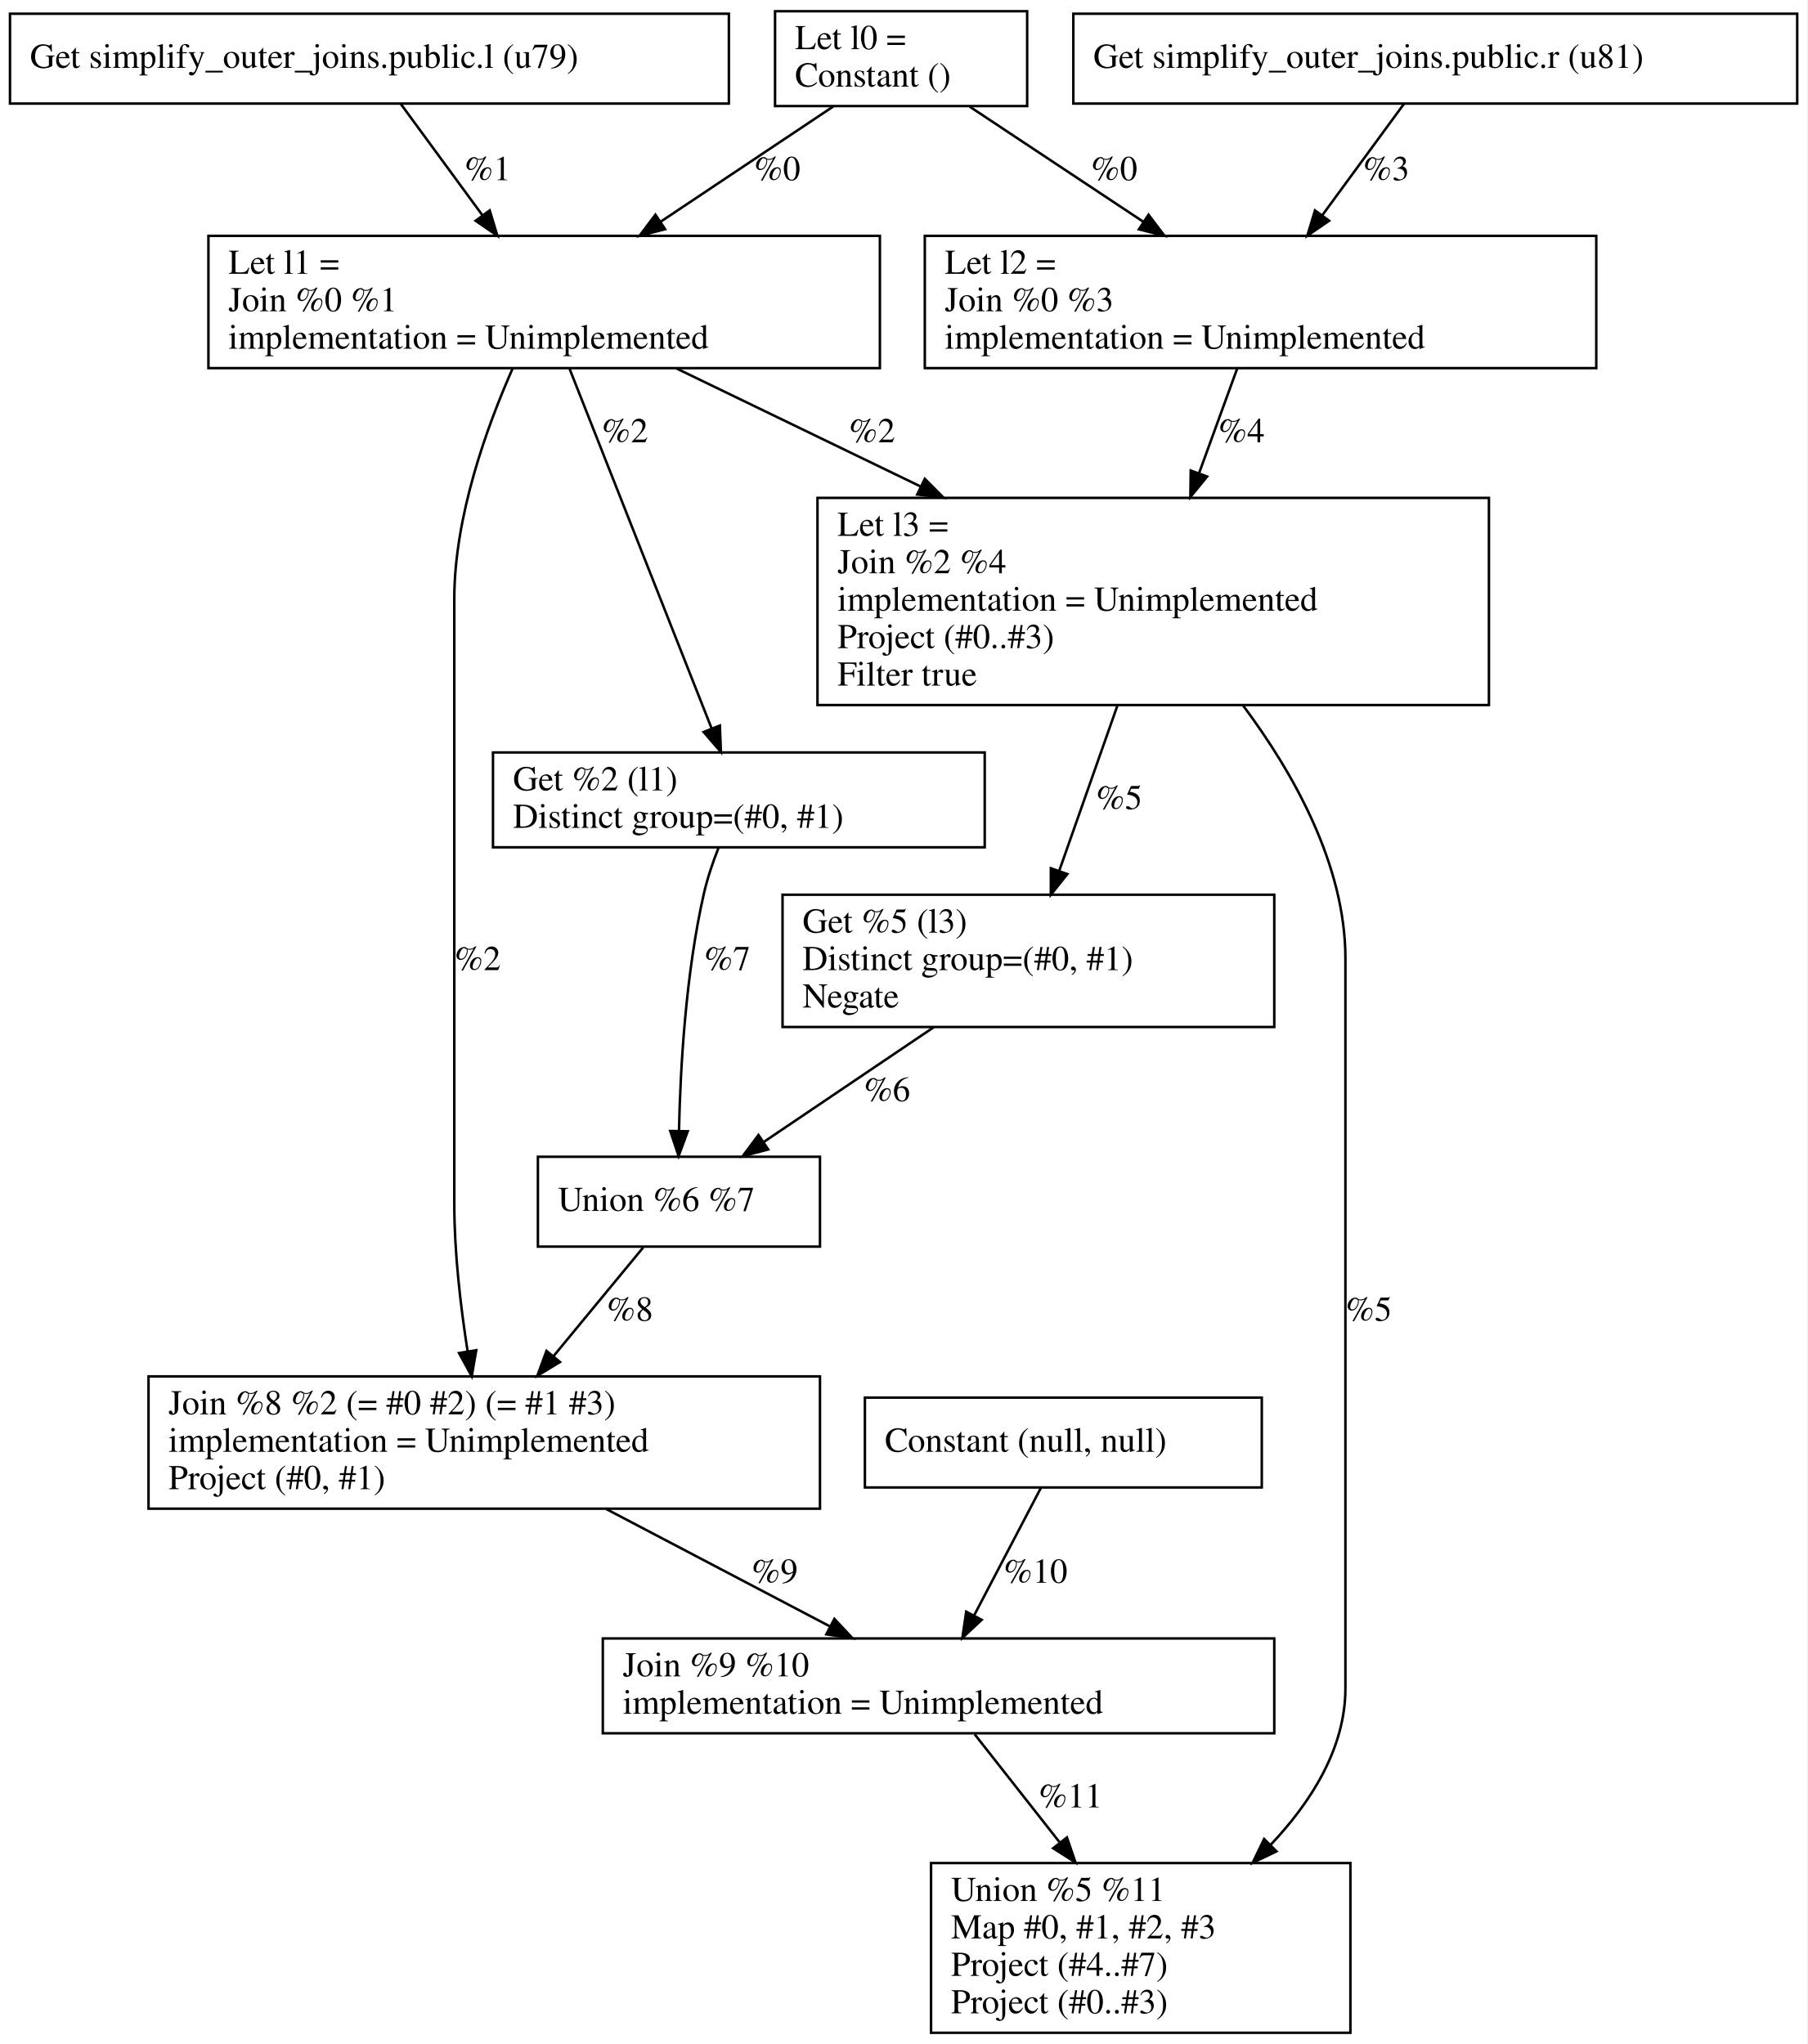
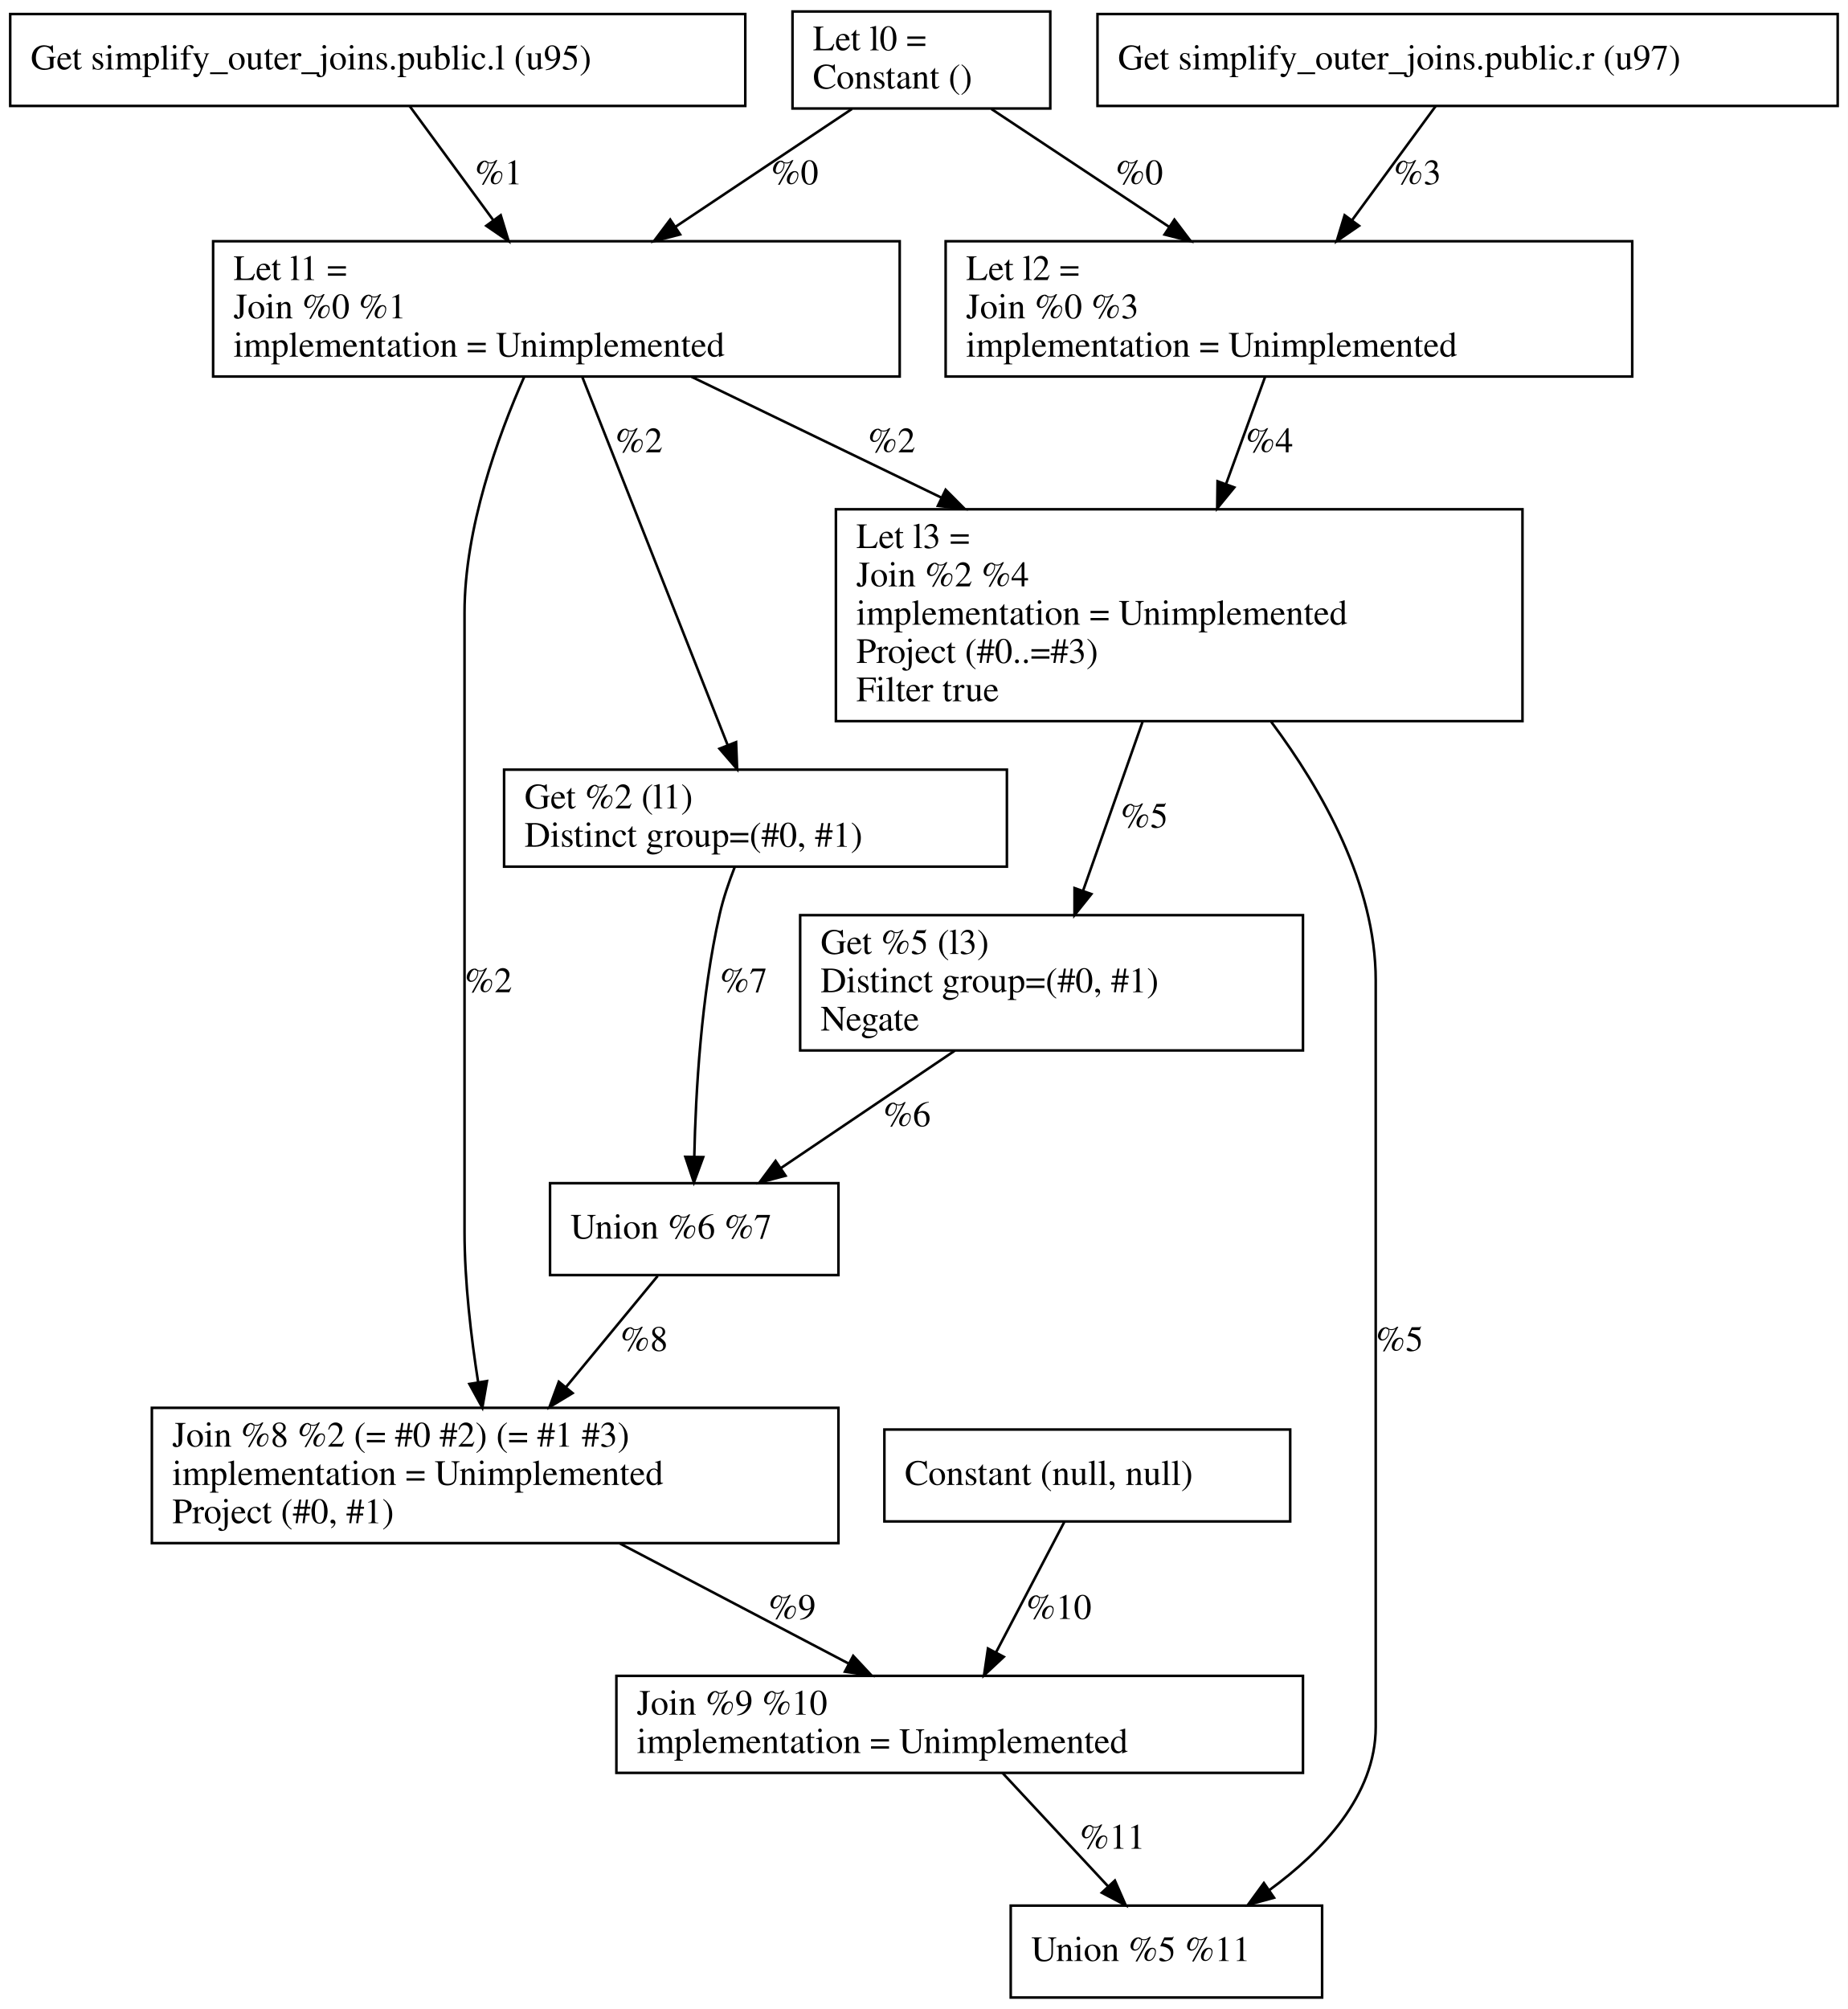
- <svg xmlns="http://www.w3.org/2000/svg" width="724pt" height="819pt" viewBox="0.00 0.00 724.00 819.00">
-   <g id="graph0" class="graph" transform="scale(1 1) rotate(0) translate(4 815)">
-     <polygon fill="white" stroke="transparent" points="-4,4 -4,-815 720,-815 720,4 -4,4" />
+ <svg xmlns="http://www.w3.org/2000/svg" width="724pt" height="787pt" viewBox="0.00 0.00 724.00 787.00">
+   <g id="graph0" class="graph" transform="scale(1 1) rotate(0) translate(4 783)">
+     <polygon fill="white" stroke="transparent" points="-4,4 -4,-783 720,-783 720,4 -4,4" />
    <g id="node1" class="node">
-       <polygon fill="none" stroke="black" points="306.5,-772.5 306.5,-810.5 407.5,-810.5 407.5,-772.5 306.5,-772.5" />
-       <text text-anchor="start" x="314.5" y="-795.3" font-family="Times,serif" font-size="14.00">Let l0 =</text>
-       <text text-anchor="start" x="314.5" y="-780.3" font-family="Times,serif" font-size="14.00"> Constant ()</text>
+       <polygon fill="none" stroke="black" points="306.5,-740.5 306.5,-778.5 407.5,-778.5 407.5,-740.5 306.5,-740.5" />
+       <text text-anchor="start" x="314.5" y="-763.3" font-family="Times,serif" font-size="14.00">Let l0 =</text>
+       <text text-anchor="start" x="314.5" y="-748.3" font-family="Times,serif" font-size="14.00"> Constant ()</text>
    </g>
    <g id="node3" class="node">
-       <polygon fill="none" stroke="black" points="79.5,-667.5 79.5,-720.5 348.5,-720.5 348.5,-667.5 79.5,-667.5" />
-       <text text-anchor="start" x="87.5" y="-705.3" font-family="Times,serif" font-size="14.00">Let l1 =</text>
-       <text text-anchor="start" x="87.5" y="-690.3" font-family="Times,serif" font-size="14.00"> Join %0 %1</text>
-       <text text-anchor="start" x="87.5" y="-675.3" font-family="Times,serif" font-size="14.00"> implementation = Unimplemented</text>
+       <polygon fill="none" stroke="black" points="79.5,-635.5 79.5,-688.5 348.5,-688.5 348.5,-635.5 79.5,-635.5" />
+       <text text-anchor="start" x="87.5" y="-673.3" font-family="Times,serif" font-size="14.00">Let l1 =</text>
+       <text text-anchor="start" x="87.5" y="-658.3" font-family="Times,serif" font-size="14.00"> Join %0 %1</text>
+       <text text-anchor="start" x="87.5" y="-643.3" font-family="Times,serif" font-size="14.00"> implementation = Unimplemented</text>
+     </g>
+     <g id="edge2" class="edge">
+       <path fill="none" stroke="black" d="M329.77,-740.31C310.29,-727.31 283.6,-709.48 260.75,-694.22" />
+       <polygon fill="black" stroke="black" points="262.46,-691.16 252.2,-688.51 258.58,-696.98 262.46,-691.16" />
+       <text text-anchor="start" x="298" y="-710.8" font-family="Times,serif" font-size="14.00">%0</text>
+     </g>
+     <g id="node5" class="node">
+       <polygon fill="none" stroke="black" points="366.5,-635.5 366.5,-688.5 635.5,-688.5 635.5,-635.5 366.5,-635.5" />
+       <text text-anchor="start" x="374.5" y="-673.3" font-family="Times,serif" font-size="14.00">Let l2 =</text>
+       <text text-anchor="start" x="374.5" y="-658.3" font-family="Times,serif" font-size="14.00"> Join %0 %3</text>
+       <text text-anchor="start" x="374.5" y="-643.3" font-family="Times,serif" font-size="14.00"> implementation = Unimplemented</text>
+     </g>
+     <g id="edge14" class="edge">
+       <path fill="none" stroke="black" d="M384.42,-740.31C404.03,-727.31 430.91,-709.48 453.92,-694.22" />
+       <polygon fill="black" stroke="black" points="456.13,-696.96 462.53,-688.51 452.26,-691.12 456.13,-696.96" />
+       <text text-anchor="start" x="433" y="-710.8" font-family="Times,serif" font-size="14.00">%0</text>
+     </g>
+     <g id="node2" class="node">
+       <polygon fill="none" stroke="black" points="0,-741.5 0,-777.5 288,-777.5 288,-741.5 0,-741.5" />
+       <text text-anchor="start" x="8" y="-755.8" font-family="Times,serif" font-size="14.00">Get simplify_outer_joins.public.l (u95)</text>
+     </g>
+     <g id="edge15" class="edge">
+       <path fill="none" stroke="black" d="M156.51,-741.43C165.61,-729.02 178.21,-711.83 189.3,-696.7" />
+       <polygon fill="black" stroke="black" points="192.18,-698.69 195.27,-688.55 186.53,-694.55 192.18,-698.69" />
+       <text text-anchor="start" x="182" y="-710.8" font-family="Times,serif" font-size="14.00">%1</text>
+     </g>
+     <g id="node6" class="node">
+       <polygon fill="none" stroke="black" points="323.5,-500.5 323.5,-583.5 592.5,-583.5 592.5,-500.5 323.5,-500.5" />
+       <text text-anchor="start" x="331.5" y="-568.3" font-family="Times,serif" font-size="14.00">Let l3 =</text>
+       <text text-anchor="start" x="331.5" y="-553.3" font-family="Times,serif" font-size="14.00"> Join %2 %4</text>
+       <text text-anchor="start" x="331.5" y="-538.3" font-family="Times,serif" font-size="14.00"> implementation = Unimplemented</text>
+       <text text-anchor="start" x="331.5" y="-523.3" font-family="Times,serif" font-size="14.00"> Project (#0..=#3)</text>
+       <text text-anchor="start" x="331.5" y="-508.3" font-family="Times,serif" font-size="14.00"> Filter true</text>
+     </g>
+     <g id="edge5" class="edge">
+       <path fill="none" stroke="black" d="M266.94,-635.4C295.51,-621.58 331.62,-604.12 364.73,-588.11" />
+       <polygon fill="black" stroke="black" points="366.5,-591.14 373.98,-583.63 363.45,-584.84 366.5,-591.14" />
+       <text text-anchor="start" x="336" y="-605.8" font-family="Times,serif" font-size="14.00">%2</text>
+     </g>
+     <g id="node8" class="node">
+       <polygon fill="none" stroke="black" points="193.5,-443.5 193.5,-481.5 390.5,-481.5 390.5,-443.5 193.5,-443.5" />
+       <text text-anchor="start" x="201.5" y="-466.3" font-family="Times,serif" font-size="14.00">Get %2 (l1)</text>
+       <text text-anchor="start" x="201.5" y="-451.3" font-family="Times,serif" font-size="14.00"> Distinct group=(#0, #1)</text>
+     </g>
+     <g id="edge13" class="edge">
+       <path fill="none" stroke="black" d="M224.2,-635.18C238.91,-597.94 265.96,-529.43 281.07,-491.18" />
+       <polygon fill="black" stroke="black" points="284.4,-492.28 284.81,-481.69 277.89,-489.71 284.4,-492.28" />
+       <text text-anchor="start" x="237" y="-605.8" font-family="Times,serif" font-size="14.00">%2</text>
+     </g>
+     <g id="node10" class="node">
+       <polygon fill="none" stroke="black" points="55.5,-178.5 55.5,-231.5 324.5,-231.5 324.5,-178.5 55.5,-178.5" />
+       <text text-anchor="start" x="63.5" y="-216.3" font-family="Times,serif" font-size="14.00">Join %8 %2 (= #0 #2) (= #1 #3)</text>
+       <text text-anchor="start" x="63.5" y="-201.3" font-family="Times,serif" font-size="14.00"> implementation = Unimplemented</text>
+       <text text-anchor="start" x="63.5" y="-186.3" font-family="Times,serif" font-size="14.00"> Project (#0, #1)</text>
+     </g>
+     <g id="edge6" class="edge">
+       <path fill="none" stroke="black" d="M201.41,-635.44C191.03,-611.99 178,-575.98 178,-543 178,-543 178,-543 178,-300.5 178,-280.87 180.58,-259.13 183.35,-241.45" />
+       <polygon fill="black" stroke="black" points="186.8,-241.99 184.98,-231.56 179.9,-240.85 186.8,-241.99" />
+       <text text-anchor="start" x="178" y="-394.3" font-family="Times,serif" font-size="14.00">%2</text>
+     </g>
+     <g id="node4" class="node">
+       <polygon fill="none" stroke="black" points="426,-741.5 426,-777.5 716,-777.5 716,-741.5 426,-741.5" />
+       <text text-anchor="start" x="434" y="-755.8" font-family="Times,serif" font-size="14.00">Get simplify_outer_joins.public.r (u97)</text>
+     </g>
+     <g id="edge4" class="edge">
+       <path fill="none" stroke="black" d="M558.49,-741.43C549.39,-729.02 536.79,-711.83 525.7,-696.7" />
+       <polygon fill="black" stroke="black" points="528.47,-694.55 519.73,-688.55 522.82,-698.69 528.47,-694.55" />
+       <text text-anchor="start" x="542" y="-710.8" font-family="Times,serif" font-size="14.00">%3</text>
+     </g>
+     <g id="edge9" class="edge">
+       <path fill="none" stroke="black" d="M491.67,-635.4C487.17,-623.05 481.61,-607.8 476.32,-593.27" />
+       <polygon fill="black" stroke="black" points="479.6,-592.06 472.89,-583.86 473.03,-594.46 479.6,-592.06" />
+       <text text-anchor="start" x="484" y="-605.8" font-family="Times,serif" font-size="14.00">%4</text>
+     </g>
+     <g id="node7" class="node">
+       <polygon fill="none" stroke="black" points="309.5,-371.5 309.5,-424.5 506.5,-424.5 506.5,-371.5 309.5,-371.5" />
+       <text text-anchor="start" x="317.5" y="-409.3" font-family="Times,serif" font-size="14.00">Get %5 (l3)</text>
+       <text text-anchor="start" x="317.5" y="-394.3" font-family="Times,serif" font-size="14.00"> Distinct group=(#0, #1)</text>
+       <text text-anchor="start" x="317.5" y="-379.3" font-family="Times,serif" font-size="14.00"> Negate</text>
+     </g>
+     <g id="edge10" class="edge">
+       <path fill="none" stroke="black" d="M443.67,-500.31C436.32,-479.42 427.44,-454.21 420.38,-434.17" />
+       <polygon fill="black" stroke="black" points="423.6,-432.77 416.98,-424.5 417,-435.1 423.6,-432.77" />
+       <text text-anchor="start" x="435" y="-458.8" font-family="Times,serif" font-size="14.00">%5</text>
+     </g>
+     <g id="node13" class="node">
+       <polygon fill="none" stroke="black" points="392,-0.5 392,-36.5 514,-36.5 514,-0.5 392,-0.5" />
+       <text text-anchor="start" x="400" y="-14.8" font-family="Times,serif" font-size="14.00">Union %5 %11</text>
+     </g>
+     <g id="edge1" class="edge">
+       <path fill="none" stroke="black" d="M494.02,-500.29C514.06,-473.45 535,-436.44 535,-399 535,-399 535,-399 535,-106.5 535,-79.68 514.11,-57.78 493.42,-42.65" />
+       <polygon fill="black" stroke="black" points="495.16,-39.59 484.94,-36.79 491.18,-45.35 495.16,-39.59" />
+       <text text-anchor="start" x="535" y="-253.8" font-family="Times,serif" font-size="14.00">%5</text>
+     </g>
+     <g id="node9" class="node">
+       <polygon fill="none" stroke="black" points="211.5,-283.5 211.5,-319.5 324.5,-319.5 324.5,-283.5 211.5,-283.5" />
+       <text text-anchor="start" x="219.5" y="-297.8" font-family="Times,serif" font-size="14.00">Union %6 %7</text>
+     </g>
+     <g id="edge16" class="edge">
+       <path fill="none" stroke="black" d="M370.11,-371.43C348.86,-357.08 322.56,-339.32 301.97,-325.43" />
+       <polygon fill="black" stroke="black" points="303.77,-322.43 293.53,-319.73 299.86,-328.23 303.77,-322.43" />
+       <text text-anchor="start" x="342" y="-341.8" font-family="Times,serif" font-size="14.00">%6</text>
+     </g>
+     <g id="edge3" class="edge">
+       <path fill="none" stroke="black" d="M283.83,-443.25C281.58,-437.51 279.39,-431.09 278,-425 270.7,-392.92 268.56,-355.05 268.02,-330" />
+       <polygon fill="black" stroke="black" points="271.52,-329.72 267.87,-319.78 264.52,-329.83 271.52,-329.72" />
+       <text text-anchor="start" x="278" y="-394.3" font-family="Times,serif" font-size="14.00">%7</text>
+     </g>
+     <g id="edge11" class="edge">
+       <path fill="none" stroke="black" d="M253.69,-283.17C243.67,-271.03 229.96,-254.41 217.83,-239.71" />
+       <polygon fill="black" stroke="black" points="220.34,-237.26 211.28,-231.78 214.94,-241.72 220.34,-237.26" />
+       <text text-anchor="start" x="239" y="-253.8" font-family="Times,serif" font-size="14.00">%8</text>
+     </g>
+     <g id="node12" class="node">
+       <polygon fill="none" stroke="black" points="237.5,-88.5 237.5,-126.5 506.5,-126.5 506.5,-88.5 237.5,-88.5" />
+       <text text-anchor="start" x="245.5" y="-111.3" font-family="Times,serif" font-size="14.00">Join %9 %10</text>
+       <text text-anchor="start" x="245.5" y="-96.3" font-family="Times,serif" font-size="14.00"> implementation = Unimplemented</text>
+     </g>
+     <g id="edge12" class="edge">
+       <path fill="none" stroke="black" d="M238.77,-178.41C266.65,-163.78 301.33,-145.58 328.31,-131.42" />
+       <polygon fill="black" stroke="black" points="330.28,-134.34 337.51,-126.6 327.03,-128.14 330.28,-134.34" />
+       <text text-anchor="start" x="297" y="-148.8" font-family="Times,serif" font-size="14.00">%9</text>
+     </g>
+     <g id="node11" class="node">
+       <polygon fill="none" stroke="black" points="342.5,-187 342.5,-223 501.5,-223 501.5,-187 342.5,-187" />
+       <text text-anchor="start" x="350.5" y="-201.3" font-family="Times,serif" font-size="14.00">Constant (null, null)</text>
+     </g>
+     <g id="edge7" class="edge">
+       <path fill="none" stroke="black" d="M413.06,-186.93C405.64,-172.75 394.95,-152.33 386.33,-135.88" />
+       <polygon fill="black" stroke="black" points="389.28,-133.96 381.54,-126.73 383.08,-137.21 389.28,-133.96" />
+       <text text-anchor="start" x="398" y="-148.8" font-family="Times,serif" font-size="14.00">%10</text>
    </g>
    <g id="edge8" class="edge">
-       <path fill="none" stroke="black" d="M329.77,-772.31C310.29,-759.31 283.6,-741.48 260.75,-726.22" />
-       <polygon fill="black" stroke="black" points="262.46,-723.16 252.2,-720.51 258.58,-728.98 262.46,-723.16" />
-       <text text-anchor="start" x="298" y="-742.8" font-family="Times,serif" font-size="14.00">%0</text>
-     </g>
-     <g id="node5" class="node">
-       <polygon fill="none" stroke="black" points="366.5,-667.5 366.5,-720.5 635.5,-720.5 635.5,-667.5 366.5,-667.5" />
-       <text text-anchor="start" x="374.5" y="-705.3" font-family="Times,serif" font-size="14.00">Let l2 =</text>
-       <text text-anchor="start" x="374.5" y="-690.3" font-family="Times,serif" font-size="14.00"> Join %0 %3</text>
-       <text text-anchor="start" x="374.5" y="-675.3" font-family="Times,serif" font-size="14.00"> implementation = Unimplemented</text>
-     </g>
-     <g id="edge10" class="edge">
-       <path fill="none" stroke="black" d="M384.42,-772.31C404.03,-759.31 430.91,-741.48 453.92,-726.22" />
-       <polygon fill="black" stroke="black" points="456.13,-728.96 462.53,-720.51 452.26,-723.12 456.13,-728.96" />
-       <text text-anchor="start" x="433" y="-742.8" font-family="Times,serif" font-size="14.00">%0</text>
-     </g>
-     <g id="node2" class="node">
-       <polygon fill="none" stroke="black" points="0,-773.5 0,-809.5 288,-809.5 288,-773.5 0,-773.5" />
-       <text text-anchor="start" x="8" y="-787.8" font-family="Times,serif" font-size="14.00">Get simplify_outer_joins.public.l (u79)</text>
-     </g>
-     <g id="edge11" class="edge">
-       <path fill="none" stroke="black" d="M156.51,-773.43C165.61,-761.02 178.21,-743.83 189.3,-728.7" />
-       <polygon fill="black" stroke="black" points="192.18,-730.69 195.27,-720.55 186.53,-726.55 192.18,-730.69" />
-       <text text-anchor="start" x="182" y="-742.8" font-family="Times,serif" font-size="14.00">%1</text>
-     </g>
-     <g id="node6" class="node">
-       <polygon fill="none" stroke="black" points="323.5,-532.5 323.5,-615.5 592.5,-615.5 592.5,-532.5 323.5,-532.5" />
-       <text text-anchor="start" x="331.5" y="-600.3" font-family="Times,serif" font-size="14.00">Let l3 =</text>
-       <text text-anchor="start" x="331.5" y="-585.3" font-family="Times,serif" font-size="14.00"> Join %2 %4</text>
-       <text text-anchor="start" x="331.5" y="-570.3" font-family="Times,serif" font-size="14.00"> implementation = Unimplemented</text>
-       <text text-anchor="start" x="331.5" y="-555.3" font-family="Times,serif" font-size="14.00"> Project (#0..#3)</text>
-       <text text-anchor="start" x="331.5" y="-540.3" font-family="Times,serif" font-size="14.00"> Filter true</text>
-     </g>
-     <g id="edge9" class="edge">
-       <path fill="none" stroke="black" d="M266.94,-667.4C295.51,-653.58 331.62,-636.12 364.73,-620.11" />
-       <polygon fill="black" stroke="black" points="366.5,-623.14 373.98,-615.63 363.45,-616.84 366.5,-623.14" />
-       <text text-anchor="start" x="336" y="-637.8" font-family="Times,serif" font-size="14.00">%2</text>
-     </g>
-     <g id="node8" class="node">
-       <polygon fill="none" stroke="black" points="193.5,-475.5 193.5,-513.5 390.5,-513.5 390.5,-475.5 193.5,-475.5" />
-       <text text-anchor="start" x="201.5" y="-498.3" font-family="Times,serif" font-size="14.00">Get %2 (l1)</text>
-       <text text-anchor="start" x="201.5" y="-483.3" font-family="Times,serif" font-size="14.00"> Distinct group=(#0, #1)</text>
-     </g>
-     <g id="edge16" class="edge">
-       <path fill="none" stroke="black" d="M224.2,-667.18C238.91,-629.94 265.96,-561.43 281.07,-523.18" />
-       <polygon fill="black" stroke="black" points="284.4,-524.28 284.81,-513.69 277.89,-521.71 284.4,-524.28" />
-       <text text-anchor="start" x="237" y="-637.8" font-family="Times,serif" font-size="14.00">%2</text>
-     </g>
-     <g id="node10" class="node">
-       <polygon fill="none" stroke="black" points="55.5,-210.5 55.5,-263.5 324.5,-263.5 324.5,-210.5 55.5,-210.5" />
-       <text text-anchor="start" x="63.5" y="-248.3" font-family="Times,serif" font-size="14.00">Join %8 %2 (= #0 #2) (= #1 #3)</text>
-       <text text-anchor="start" x="63.5" y="-233.3" font-family="Times,serif" font-size="14.00"> implementation = Unimplemented</text>
-       <text text-anchor="start" x="63.5" y="-218.3" font-family="Times,serif" font-size="14.00"> Project (#0, #1)</text>
-     </g>
-     <g id="edge2" class="edge">
-       <path fill="none" stroke="black" d="M201.41,-667.44C191.03,-643.99 178,-607.98 178,-575 178,-575 178,-575 178,-332.5 178,-312.87 180.58,-291.13 183.35,-273.45" />
-       <polygon fill="black" stroke="black" points="186.8,-273.99 184.98,-263.56 179.9,-272.85 186.8,-273.99" />
-       <text text-anchor="start" x="178" y="-426.3" font-family="Times,serif" font-size="14.00">%2</text>
-     </g>
-     <g id="node4" class="node">
-       <polygon fill="none" stroke="black" points="426,-773.5 426,-809.5 716,-809.5 716,-773.5 426,-773.5" />
-       <text text-anchor="start" x="434" y="-787.8" font-family="Times,serif" font-size="14.00">Get simplify_outer_joins.public.r (u81)</text>
-     </g>
-     <g id="edge7" class="edge">
-       <path fill="none" stroke="black" d="M558.49,-773.43C549.39,-761.02 536.79,-743.83 525.7,-728.7" />
-       <polygon fill="black" stroke="black" points="528.47,-726.55 519.73,-720.55 522.82,-730.69 528.47,-726.55" />
-       <text text-anchor="start" x="542" y="-742.8" font-family="Times,serif" font-size="14.00">%3</text>
-     </g>
-     <g id="edge12" class="edge">
-       <path fill="none" stroke="black" d="M491.67,-667.4C487.17,-655.05 481.61,-639.8 476.32,-625.27" />
-       <polygon fill="black" stroke="black" points="479.6,-624.06 472.89,-615.86 473.03,-626.46 479.6,-624.06" />
-       <text text-anchor="start" x="484" y="-637.8" font-family="Times,serif" font-size="14.00">%4</text>
-     </g>
-     <g id="node7" class="node">
-       <polygon fill="none" stroke="black" points="309.5,-403.5 309.5,-456.5 506.5,-456.5 506.5,-403.5 309.5,-403.5" />
-       <text text-anchor="start" x="317.5" y="-441.3" font-family="Times,serif" font-size="14.00">Get %5 (l3)</text>
-       <text text-anchor="start" x="317.5" y="-426.3" font-family="Times,serif" font-size="14.00"> Distinct group=(#0, #1)</text>
-       <text text-anchor="start" x="317.5" y="-411.3" font-family="Times,serif" font-size="14.00"> Negate</text>
-     </g>
-     <g id="edge14" class="edge">
-       <path fill="none" stroke="black" d="M443.67,-532.31C436.32,-511.42 427.44,-486.21 420.38,-466.17" />
-       <polygon fill="black" stroke="black" points="423.6,-464.77 416.98,-456.5 417,-467.1 423.6,-464.77" />
-       <text text-anchor="start" x="435" y="-490.8" font-family="Times,serif" font-size="14.00">%5</text>
-     </g>
-     <g id="node13" class="node">
-       <polygon fill="none" stroke="black" points="369,-0.5 369,-68.5 537,-68.5 537,-0.5 369,-0.5" />
-       <text text-anchor="start" x="377" y="-53.3" font-family="Times,serif" font-size="14.00">Union %5 %11</text>
-       <text text-anchor="start" x="377" y="-38.3" font-family="Times,serif" font-size="14.00"> Map #0, #1, #2, #3</text>
-       <text text-anchor="start" x="377" y="-23.3" font-family="Times,serif" font-size="14.00"> Project (#4..#7)</text>
-       <text text-anchor="start" x="377" y="-8.3" font-family="Times,serif" font-size="14.00"> Project (#0..#3)</text>
-     </g>
-     <g id="edge6" class="edge">
-       <path fill="none" stroke="black" d="M494.02,-532.29C514.06,-505.45 535,-468.44 535,-431 535,-431 535,-431 535,-138.5 535,-114.5 521.21,-92.86 504.93,-75.68" />
-       <polygon fill="black" stroke="black" points="507.39,-73.19 497.84,-68.6 502.44,-78.14 507.39,-73.19" />
-       <text text-anchor="start" x="535" y="-285.8" font-family="Times,serif" font-size="14.00">%5</text>
-     </g>
-     <g id="node9" class="node">
-       <polygon fill="none" stroke="black" points="211.5,-315.5 211.5,-351.5 324.5,-351.5 324.5,-315.5 211.5,-315.5" />
-       <text text-anchor="start" x="219.5" y="-329.8" font-family="Times,serif" font-size="14.00">Union %6 %7</text>
-     </g>
-     <g id="edge13" class="edge">
-       <path fill="none" stroke="black" d="M370.11,-403.43C348.86,-389.08 322.56,-371.32 301.97,-357.43" />
-       <polygon fill="black" stroke="black" points="303.77,-354.43 293.53,-351.73 299.86,-360.23 303.77,-354.43" />
-       <text text-anchor="start" x="342" y="-373.8" font-family="Times,serif" font-size="14.00">%6</text>
-     </g>
-     <g id="edge5" class="edge">
-       <path fill="none" stroke="black" d="M283.83,-475.25C281.58,-469.51 279.39,-463.09 278,-457 270.7,-424.92 268.56,-387.05 268.02,-362" />
-       <polygon fill="black" stroke="black" points="271.52,-361.72 267.87,-351.78 264.52,-361.83 271.52,-361.72" />
-       <text text-anchor="start" x="278" y="-426.3" font-family="Times,serif" font-size="14.00">%7</text>
-     </g>
-     <g id="edge4" class="edge">
-       <path fill="none" stroke="black" d="M253.69,-315.17C243.67,-303.03 229.96,-286.41 217.83,-271.71" />
-       <polygon fill="black" stroke="black" points="220.34,-269.26 211.28,-263.78 214.94,-273.72 220.34,-269.26" />
-       <text text-anchor="start" x="239" y="-285.8" font-family="Times,serif" font-size="14.00">%8</text>
-     </g>
-     <g id="node12" class="node">
-       <polygon fill="none" stroke="black" points="237.5,-120.5 237.5,-158.5 506.5,-158.5 506.5,-120.5 237.5,-120.5" />
-       <text text-anchor="start" x="245.5" y="-143.3" font-family="Times,serif" font-size="14.00">Join %9 %10</text>
-       <text text-anchor="start" x="245.5" y="-128.3" font-family="Times,serif" font-size="14.00"> implementation = Unimplemented</text>
-     </g>
-     <g id="edge15" class="edge">
-       <path fill="none" stroke="black" d="M238.77,-210.41C266.65,-195.78 301.33,-177.58 328.31,-163.42" />
-       <polygon fill="black" stroke="black" points="330.28,-166.34 337.51,-158.6 327.03,-160.14 330.28,-166.34" />
-       <text text-anchor="start" x="297" y="-180.8" font-family="Times,serif" font-size="14.00">%9</text>
-     </g>
-     <g id="node11" class="node">
-       <polygon fill="none" stroke="black" points="342.5,-219 342.5,-255 501.5,-255 501.5,-219 342.5,-219" />
-       <text text-anchor="start" x="350.5" y="-233.3" font-family="Times,serif" font-size="14.00">Constant (null, null)</text>
-     </g>
-     <g id="edge1" class="edge">
-       <path fill="none" stroke="black" d="M413.06,-218.93C405.64,-204.75 394.95,-184.33 386.33,-167.88" />
-       <polygon fill="black" stroke="black" points="389.28,-165.96 381.54,-158.73 383.08,-169.21 389.28,-165.96" />
-       <text text-anchor="start" x="398" y="-180.8" font-family="Times,serif" font-size="14.00">%10</text>
-     </g>
-     <g id="edge3" class="edge">
-       <path fill="none" stroke="black" d="M386.48,-120.09C395.93,-108.08 408.65,-91.9 420.43,-76.91" />
-       <polygon fill="black" stroke="black" points="423.43,-78.77 426.86,-68.74 417.92,-74.44 423.43,-78.77" />
-       <text text-anchor="start" x="412" y="-90.8" font-family="Times,serif" font-size="14.00">%11</text>
+       <path fill="none" stroke="black" d="M388.78,-88.47C400.75,-75.62 416.97,-58.19 430.12,-44.07" />
+       <polygon fill="black" stroke="black" points="432.81,-46.32 437.06,-36.62 427.69,-41.55 432.81,-46.32" />
+       <text text-anchor="start" x="419" y="-58.8" font-family="Times,serif" font-size="14.00">%11</text>
    </g>
  </g>
</svg>
